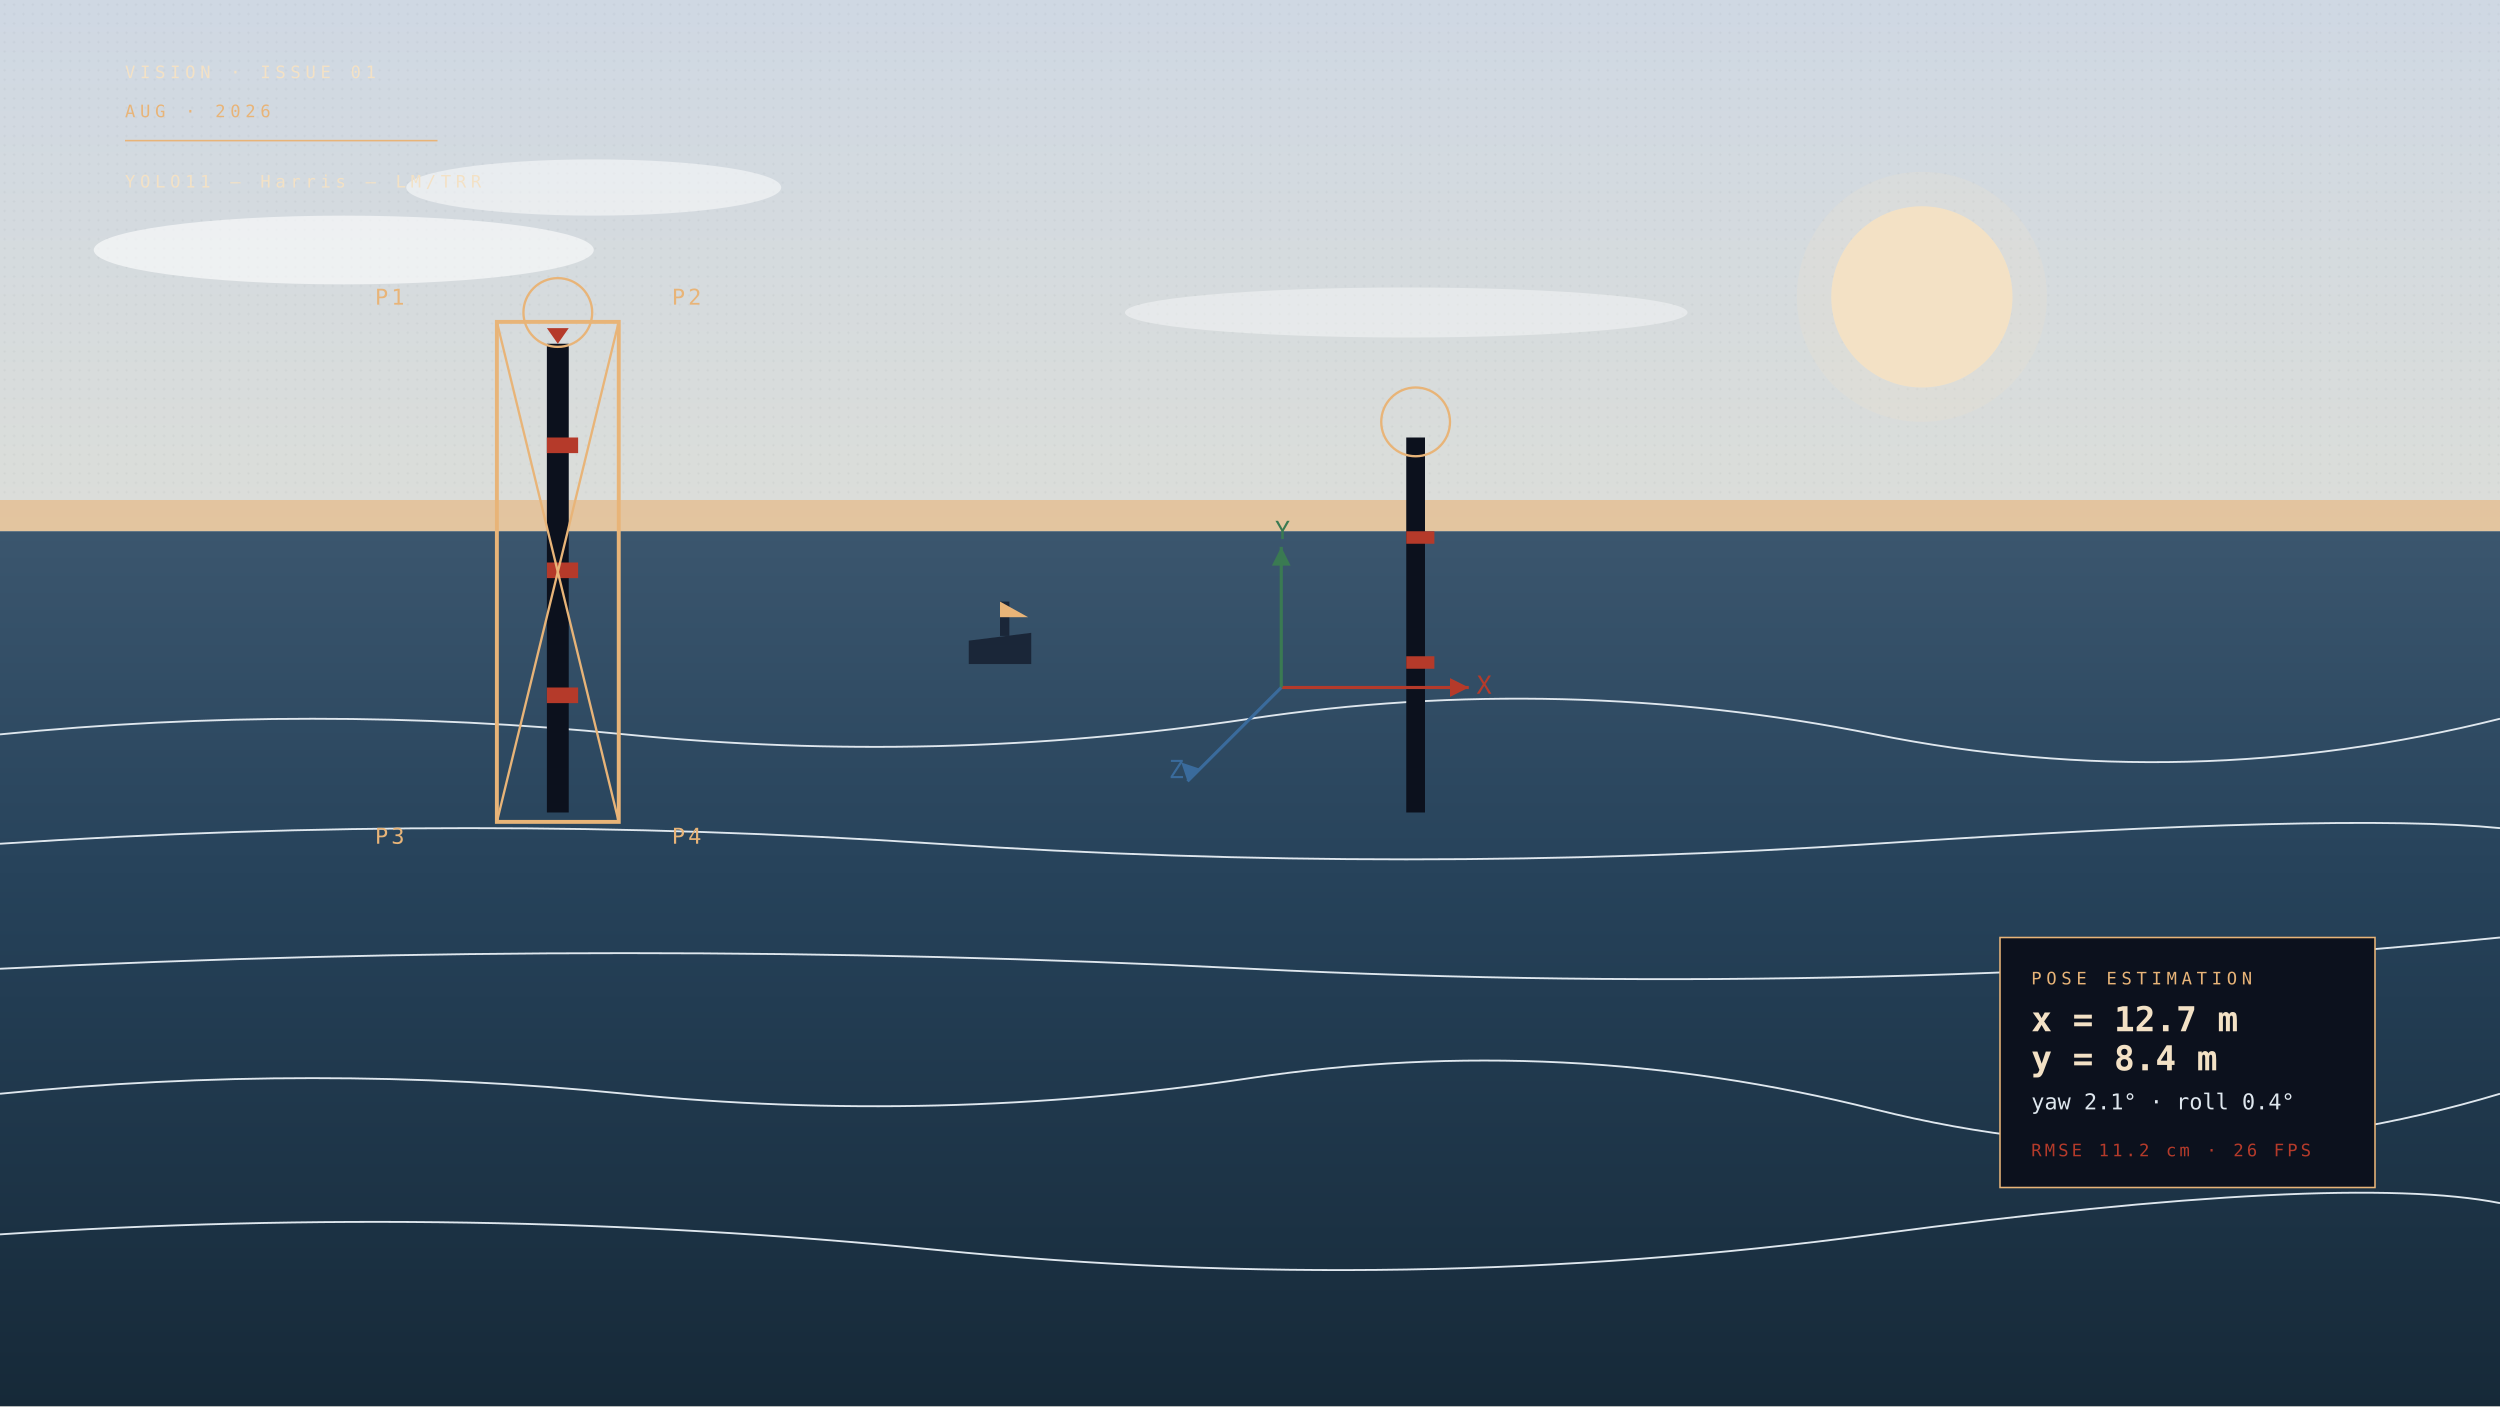
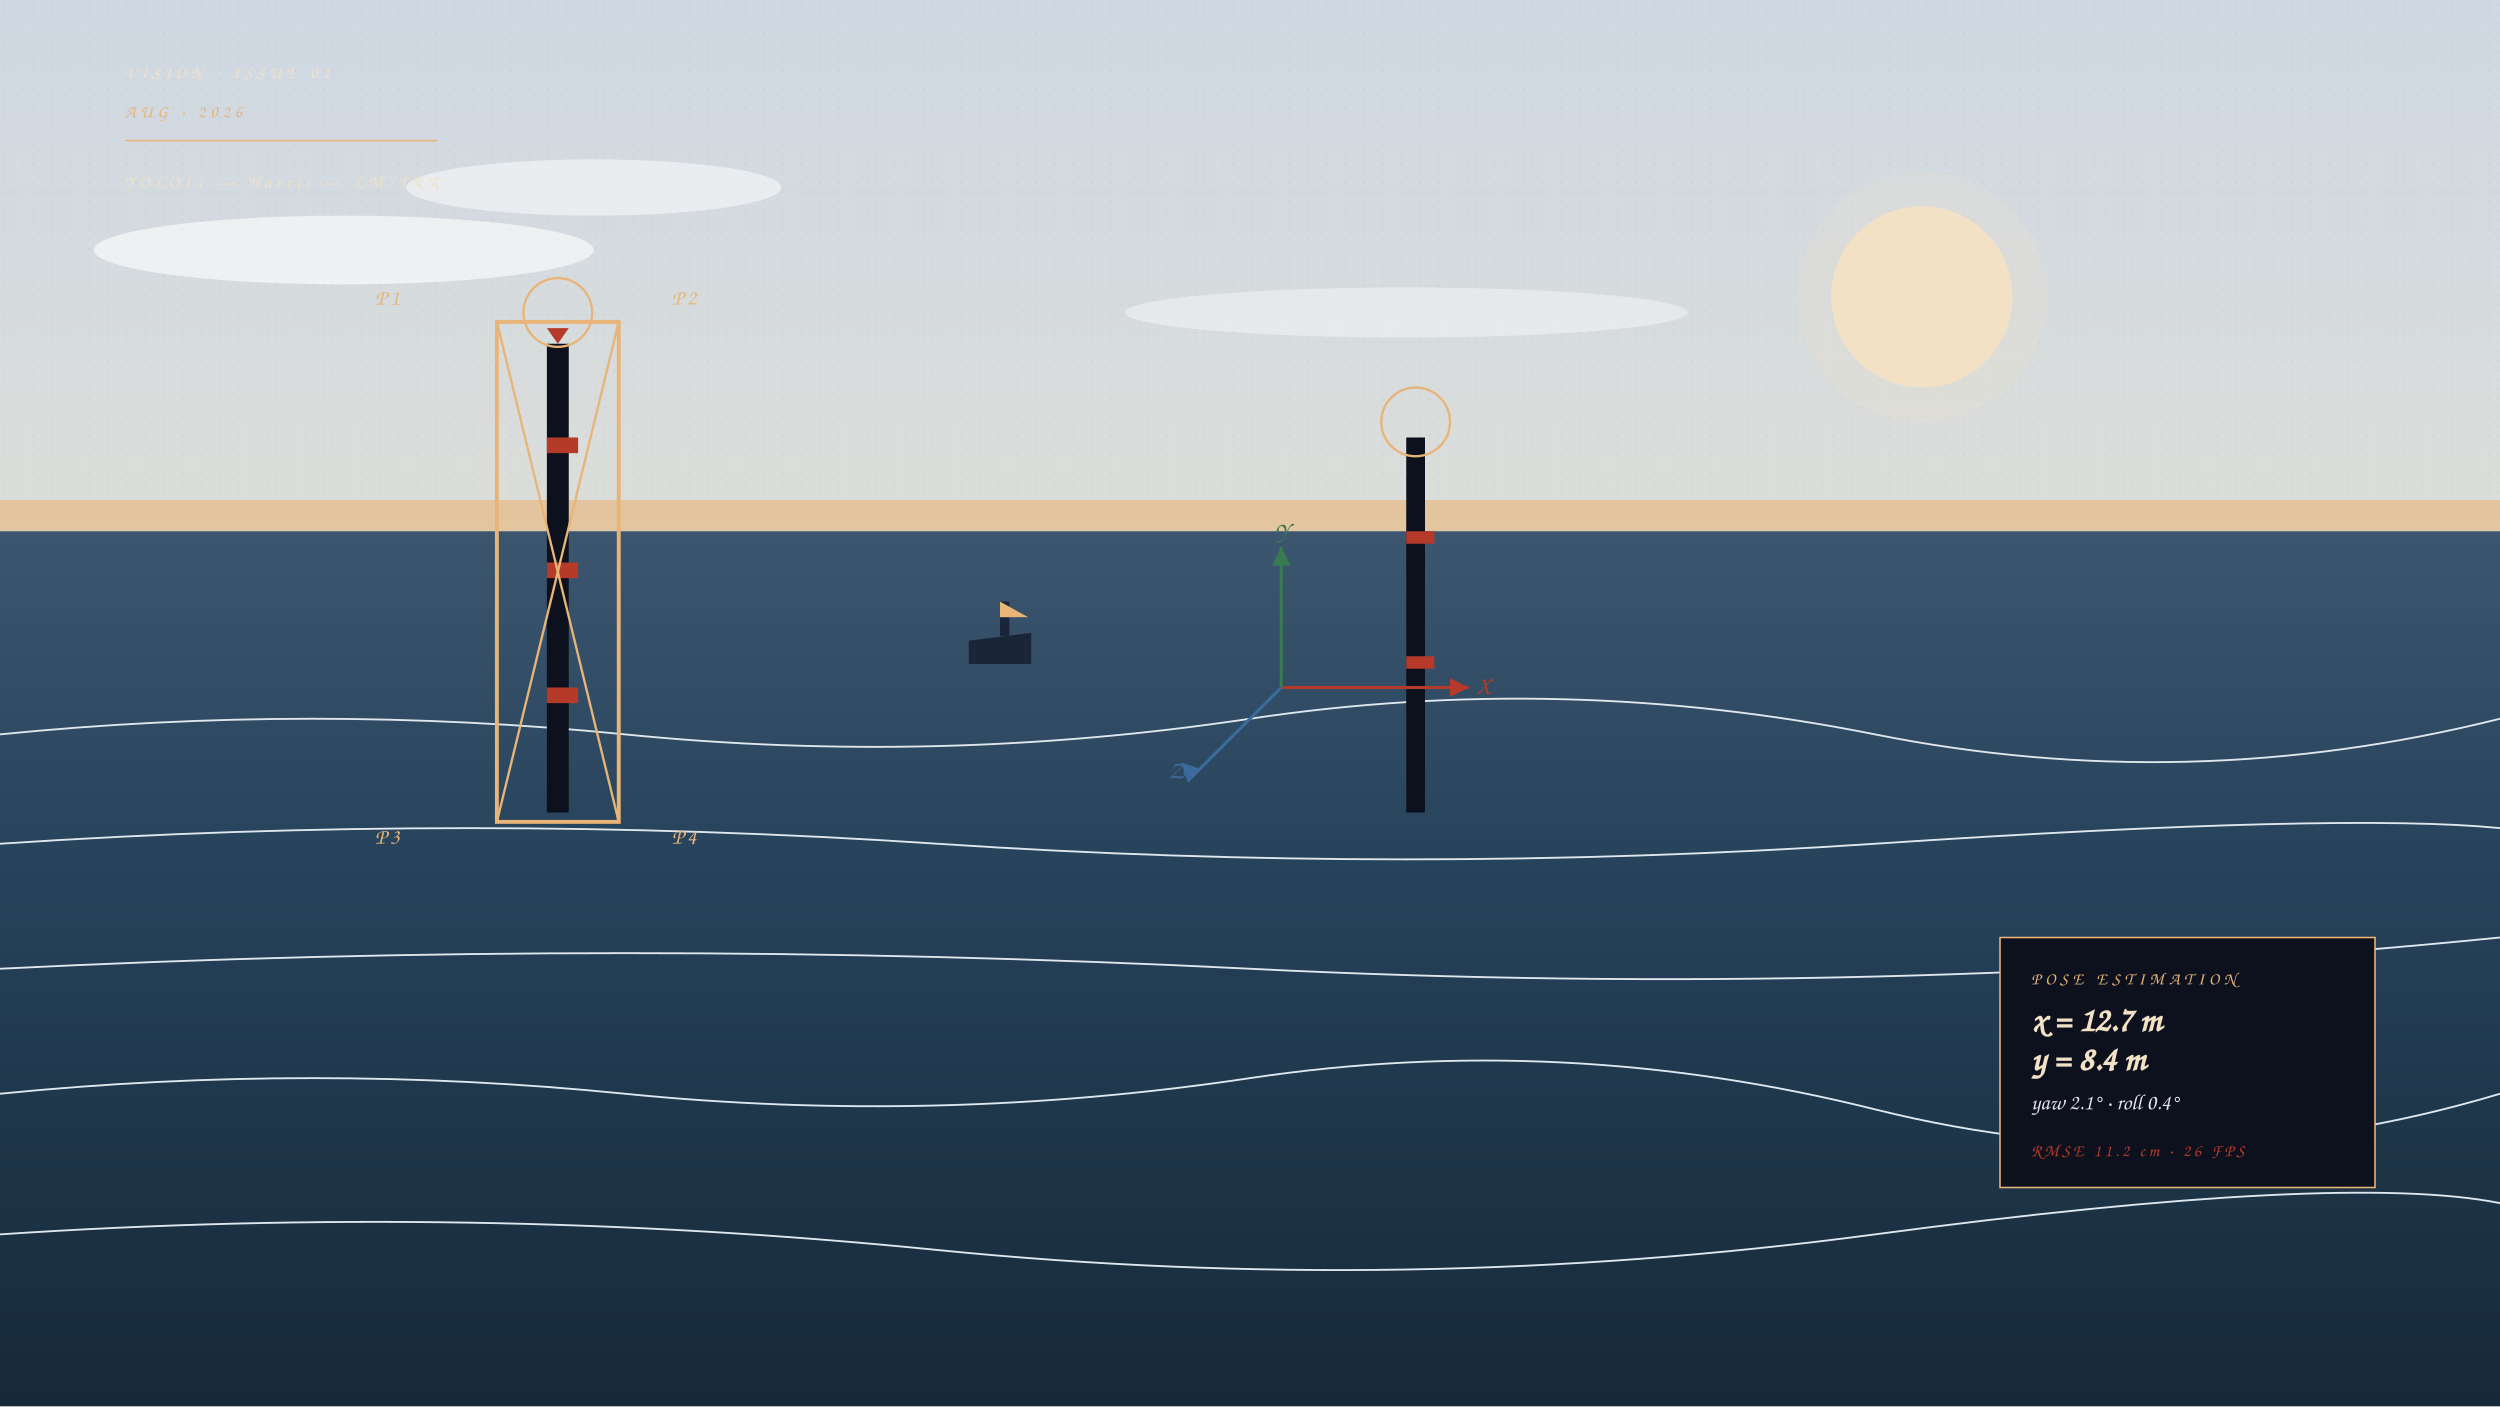
<svg xmlns="http://www.w3.org/2000/svg" viewBox="0 0 1600 900" width="1600" height="900">
  <defs>
    <linearGradient id="sky" x1="0%" y1="0%" x2="0%" y2="100%">
      <stop offset="0%" stop-color="#cfd8e3" />
      <stop offset="60%" stop-color="#e3e1d3" />
      <stop offset="100%" stop-color="#d9d4c0" />
    </linearGradient>
    <linearGradient id="sea" x1="0%" y1="0%" x2="0%" y2="100%">
      <stop offset="0%" stop-color="#3b566e" />
      <stop offset="40%" stop-color="#26425a" />
      <stop offset="100%" stop-color="#162938" />
    </linearGradient>
    <pattern id="halftone" width="6" height="6" patternUnits="userSpaceOnUse">
      <circle cx="3" cy="3" r="0.7" fill="#0c111d" opacity="0.1" />
    </pattern>
  </defs>
  <rect width="1600" height="900" fill="url(#sky)" />
  <rect y="0" width="1600" height="320" fill="url(#halftone)" opacity="0.4" />
  <rect y="320" width="1600" height="20" fill="#e8b478" opacity="0.6" />
  <rect y="340" width="1600" height="560" fill="url(#sea)" />
  <g stroke="#dfe7ee" stroke-width="1.2" fill="none">
    <path d="M0 470 Q200 450 400 470 T800 460 T1200 470 T1600 460" />
    <path d="M0 540 Q300 520 600 540 T1200 540 T1600 530" />
    <path d="M0 620 Q400 600 800 620 T1600 600" />
    <path d="M0 700 Q200 680 400 700 T800 690 T1200 710 T1600 700" />
    <path d="M0 790 Q300 770 600 800 T1200 790 T1600 770" />
  </g>
  <circle cx="1230" cy="190" r="58" fill="#f3e1c5" />
  <circle cx="1230" cy="190" r="80" fill="#f3e1c5" opacity="0.18" />
  <ellipse cx="220" cy="160" rx="160" ry="22" fill="#fff" opacity="0.6" />
  <ellipse cx="380" cy="120" rx="120" ry="18" fill="#fff" opacity="0.5" />
  <ellipse cx="900" cy="200" rx="180" ry="16" fill="#fff" opacity="0.4" />
  <path d="M620 410 L660 405 L660 425 L620 425 Z" fill="#1a2638" />
  <rect x="640" y="385" width="6" height="22" fill="#1a2638" />
  <polygon points="640,385 658,395 640,395" fill="#e8b478" />
  <g>
    <rect x="350" y="220" width="14" height="300" fill="#0c111d" />
    <rect x="350" y="280" width="20" height="10" fill="#b53a2a" />
    <rect x="350" y="360" width="20" height="10" fill="#b53a2a" />
    <rect x="350" y="440" width="20" height="10" fill="#b53a2a" />
    <polygon points="357,220 364,210 350,210" fill="#b53a2a" />
  </g>
  <g>
    <rect x="900" y="280" width="12" height="240" fill="#0c111d" />
    <rect x="900" y="340" width="18" height="8" fill="#b53a2a" />
    <rect x="900" y="420" width="18" height="8" fill="#b53a2a" />
  </g>
  <g stroke="#e8b478" stroke-width="2.5" fill="none">
    <rect x="318" y="206" width="78" height="320" />
  </g>
  <g stroke="#e8b478" stroke-width="1.5" fill="none">
    <line x1="318" y1="206" x2="396" y2="526" />
    <line x1="396" y1="206" x2="318" y2="526" />
    <circle cx="357" cy="200" r="22" />
    <circle cx="906" cy="270" r="22" />
  </g>
-   <g font-family="JetBrains Mono, monospace" font-size="14" fill="#e8b478">
+   <g font-family="'Comic Sans MS', 'Comic Neue', 'Noto Sans SC', cursive" font-size="14" fill="#e8b478">
    <text x="240" y="195" letter-spacing="2">P1</text>
    <text x="430" y="195" letter-spacing="2">P2</text>
    <text x="240" y="540" letter-spacing="2">P3</text>
    <text x="430" y="540" letter-spacing="2">P4</text>
  </g>
  <g transform="translate(820,440)" stroke-width="2" fill="none">
    <line x1="0" y1="0" x2="120" y2="0" stroke="#b53a2a" />
    <line x1="0" y1="0" x2="0" y2="-90" stroke="#3a7a52" />
    <line x1="0" y1="0" x2="-60" y2="60" stroke="#3a6b9c" />
    <polygon points="120,0 108,-6 108,6" fill="#b53a2a" />
    <polygon points="0,-90 -6,-78 6,-78" fill="#3a7a52" />
    <polygon points="-60,60 -52,52 -64,48" fill="#3a6b9c" />
-     <text x="125" y="4" fill="#b53a2a" font-family="JetBrains Mono, monospace" font-size="16">X</text>
-     <text x="-4" y="-95" fill="#3a7a52" font-family="JetBrains Mono, monospace" font-size="16">Y</text>
-     <text x="-72" y="58" fill="#3a6b9c" font-family="JetBrains Mono, monospace" font-size="16">Z</text>
+     <text x="125" y="4" fill="#b53a2a" font-family="'Comic Sans MS', 'Comic Neue', 'Noto Sans SC', cursive" font-size="16">X</text>
+     <text x="-4" y="-95" fill="#3a7a52" font-family="'Comic Sans MS', 'Comic Neue', 'Noto Sans SC', cursive" font-size="16">Y</text>
+     <text x="-72" y="58" fill="#3a6b9c" font-family="'Comic Sans MS', 'Comic Neue', 'Noto Sans SC', cursive" font-size="16">Z</text>
  </g>
-   <g font-family="JetBrains Mono, monospace" fill="#f3e1c5">
+   <g font-family="'Comic Sans MS', 'Comic Neue', 'Noto Sans SC', cursive" fill="#f3e1c5">
    <rect x="1280" y="600" width="240" height="160" fill="#0c111d" stroke="#e8b478" stroke-width="1" />
    <text x="1300" y="630" font-size="11" letter-spacing="3" fill="#e8b478">POSE ESTIMATION</text>
    <text x="1300" y="660" font-size="22" fill="#f3e1c5" font-weight="700">x = 12.7 m</text>
    <text x="1300" y="685" font-size="22" fill="#f3e1c5" font-weight="700">y = 8.4 m</text>
    <text x="1300" y="710" font-size="14" fill="#dfe7ee">yaw 2.1° · roll 0.4°</text>
    <text x="1300" y="740" font-size="11" letter-spacing="2" fill="#b53a2a">RMSE 11.2 cm · 26 FPS</text>
  </g>
-   <g font-family="JetBrains Mono, monospace" font-size="11" letter-spacing="3" fill="#f3e1c5">
+   <g font-family="'Comic Sans MS', 'Comic Neue', 'Noto Sans SC', cursive" font-size="11" letter-spacing="3" fill="#f3e1c5">
    <text x="80" y="50">VISION · ISSUE 01</text>
    <text x="80" y="75" fill="#e8b478">AUG · 2026</text>
    <line x1="80" y1="90" x2="280" y2="90" stroke="#e8b478" stroke-width="1" />
    <text x="80" y="120">YOLO11 — Harris — LM/TRR</text>
  </g>
</svg>
